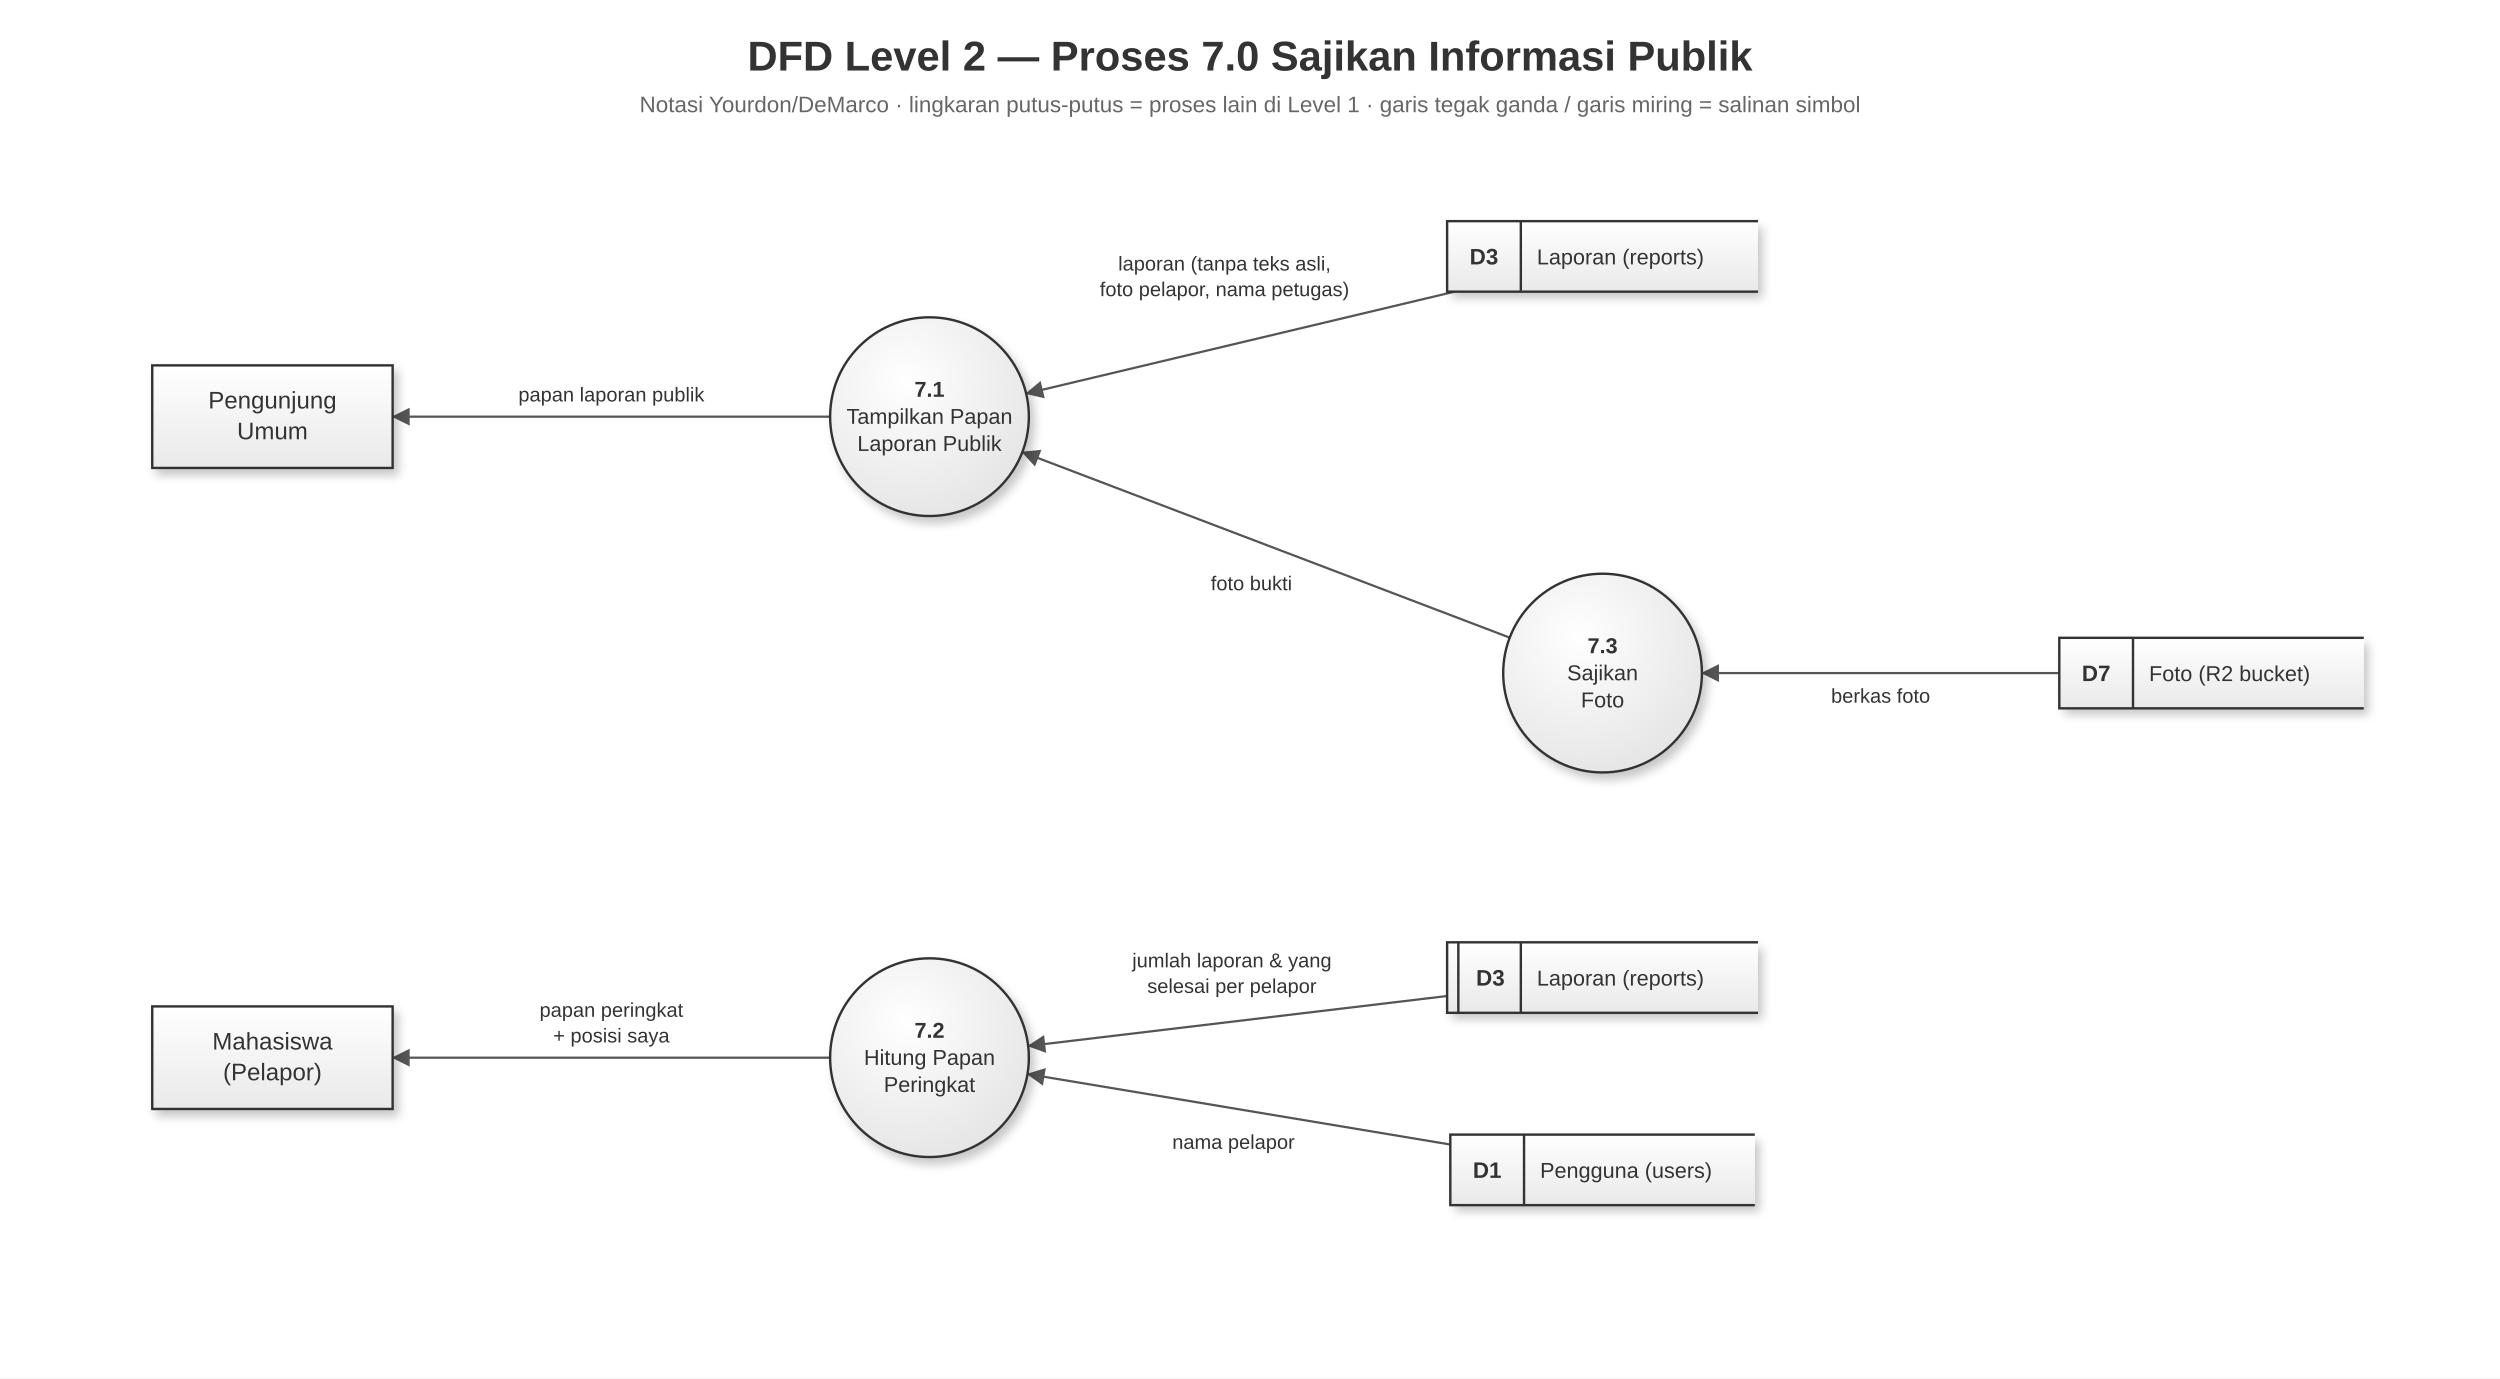
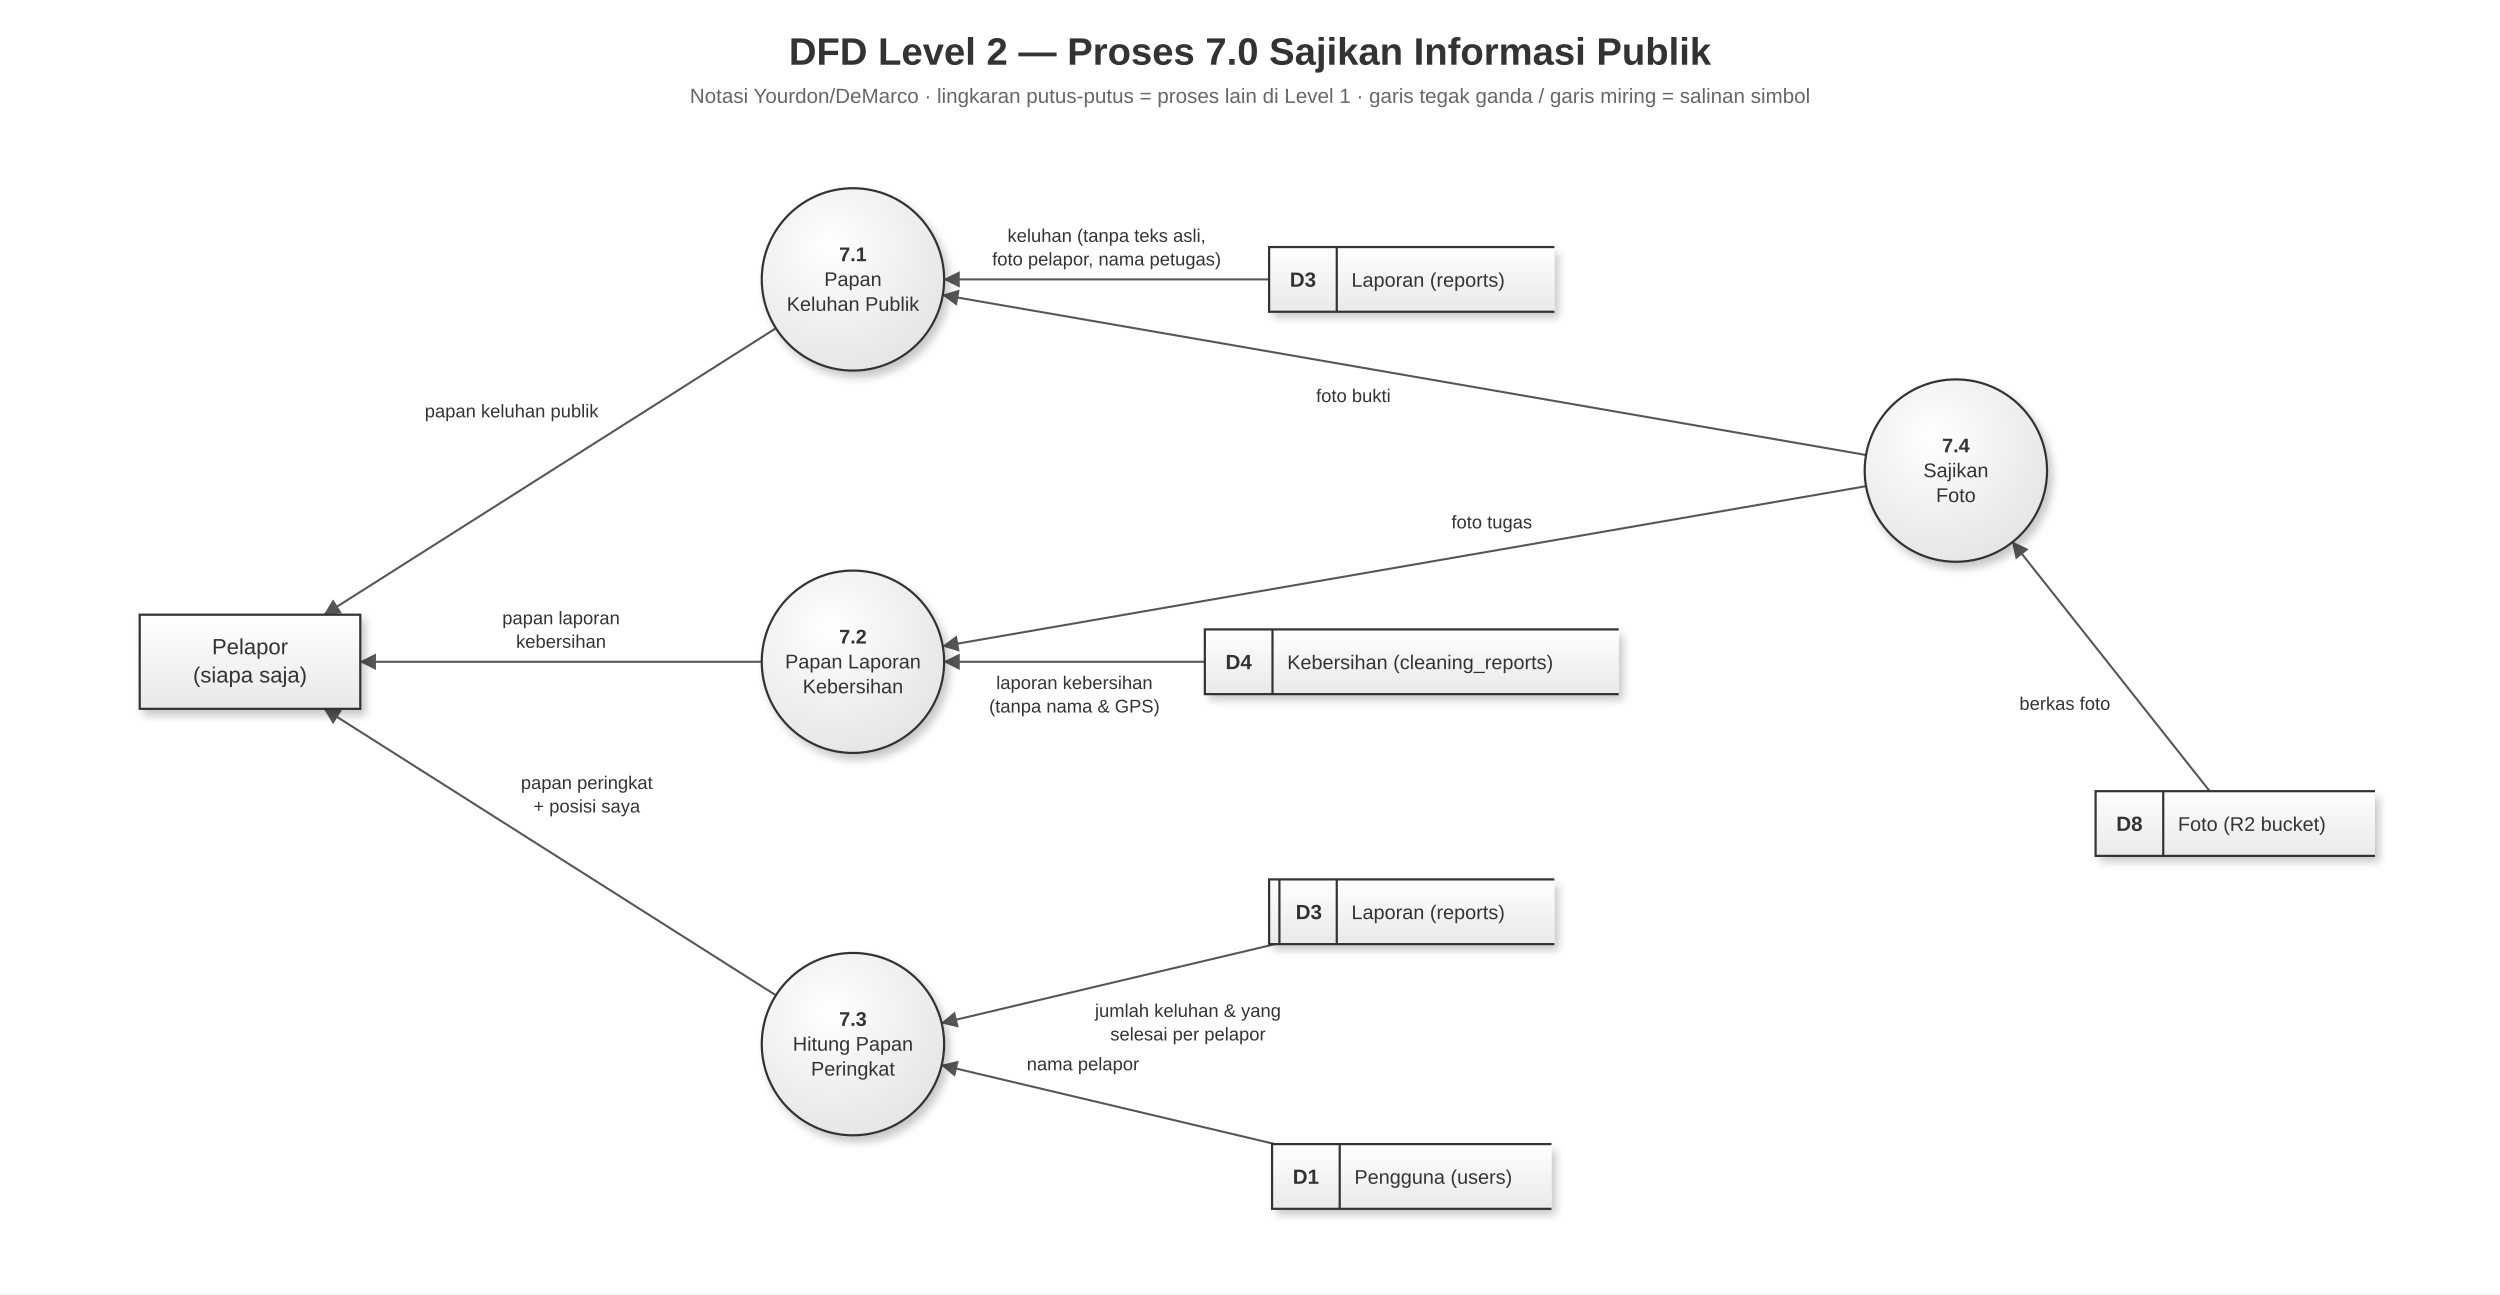
- <svg xmlns="http://www.w3.org/2000/svg" width="1560" height="860" viewBox="0 0 1560 860" font-family="Arial, Helvetica, sans-serif" fill="#333333">
+ <svg xmlns="http://www.w3.org/2000/svg" width="1700" height="880" viewBox="0 0 1700 880" font-family="Arial, Helvetica, sans-serif" fill="#333333">
  <defs>
    <filter id="bayang" x="-20%" y="-20%" width="150%" height="150%">
      <feDropShadow dx="3" dy="4" stdDeviation="3" flood-color="#000" flood-opacity="0.22" />
    </filter>
    <radialGradient id="bola" cx="38%" cy="32%" r="75%">
      <stop offset="0" stop-color="#FFFFFF" />
      <stop offset="1" stop-color="#E4E4E4" />
    </radialGradient>
    <linearGradient id="kotak" x1="0" y1="0" x2="0" y2="1">
      <stop offset="0" stop-color="#FFFFFF" />
      <stop offset="1" stop-color="#E9E9E9" />
    </linearGradient>
    <marker id="panah" viewBox="0 0 10 10" refX="9.5" refY="5" markerWidth="8" markerHeight="8" orient="auto">
      <path d="M0,0 L10,5 L0,10 z" fill="#555555" />
    </marker>
  </defs>
-   <rect width="1560" height="860" fill="#FFFFFF" />
-   <text x="780.0" y="44" font-size="26" font-weight="bold" text-anchor="middle">DFD Level 2 — Proses 7.0 Sajikan Informasi Publik</text>
-   <text x="780.0" y="70" font-size="14" fill="#666" text-anchor="middle">Notasi Yourdon/DeMarco · lingkaran putus-putus = proses lain di Level 1 · garis tegak ganda / garis miring = salinan simbol</text>
-   <polyline points="907.6,182.0 640.3,245.6" fill="none" stroke="#555555" stroke-width="1.4" marker-end="url(#panah)" />
-   <polyline points="518.0,260.0 245.0,260.0" fill="none" stroke="#555555" stroke-width="1.4" marker-end="url(#panah)" />
-   <polyline points="942.1,397.9 637.9,282.1" fill="none" stroke="#555555" stroke-width="1.4" marker-end="url(#panah)" />
-   <polyline points="1285.0,420.0 1062.0,420.0" fill="none" stroke="#555555" stroke-width="1.4" marker-end="url(#panah)" />
-   <polyline points="903.0,621.5 641.6,652.7" fill="none" stroke="#555555" stroke-width="1.4" marker-end="url(#panah)" />
-   <polyline points="905.0,714.2 641.2,670.2" fill="none" stroke="#555555" stroke-width="1.4" marker-end="url(#panah)" />
-   <polyline points="518.0,660.0 245.0,660.0" fill="none" stroke="#555555" stroke-width="1.4" marker-end="url(#panah)" />
-   <rect x="95.0" y="228.0" width="150.0" height="64" fill="url(#kotak)" stroke="#333333" stroke-width="1.5" filter="url(#bayang)" />
-   <text x="170.0" y="254.9" font-size="15" text-anchor="middle">Pengunjung</text>
-   <text x="170.0" y="274.1" font-size="15" text-anchor="middle">Umum</text>
-   <rect x="95.0" y="628.0" width="150.0" height="64" fill="url(#kotak)" stroke="#333333" stroke-width="1.5" filter="url(#bayang)" />
-   <text x="170.0" y="654.9" font-size="15" text-anchor="middle">Mahasiswa</text>
-   <text x="170.0" y="674.1" font-size="15" text-anchor="middle">(Pelapor)</text>
-   <circle cx="580" cy="260" r="62" fill="url(#bola)" stroke="#333333" stroke-width="1.5" filter="url(#bayang)" />
-   <text x="580" y="247.6" font-size="13.5" text-anchor="middle" font-weight="bold">7.1</text>
-   <text x="580" y="264.5" font-size="13.5" text-anchor="middle">Tampilkan Papan</text>
-   <text x="580" y="281.4" font-size="13.5" text-anchor="middle">Laporan Publik</text>
-   <circle cx="1000" cy="420" r="62" fill="url(#bola)" stroke="#333333" stroke-width="1.5" filter="url(#bayang)" />
-   <text x="1000" y="407.6" font-size="13.5" text-anchor="middle" font-weight="bold">7.3</text>
-   <text x="1000" y="424.5" font-size="13.5" text-anchor="middle">Sajikan</text>
-   <text x="1000" y="441.4" font-size="13.5" text-anchor="middle">Foto</text>
-   <circle cx="580" cy="660" r="62" fill="url(#bola)" stroke="#333333" stroke-width="1.5" filter="url(#bayang)" />
-   <text x="580" y="647.6" font-size="13.5" text-anchor="middle" font-weight="bold">7.2</text>
-   <text x="580" y="664.5" font-size="13.5" text-anchor="middle">Hitung Papan</text>
-   <text x="580" y="681.4" font-size="13.5" text-anchor="middle">Peringkat</text>
+   <rect width="1700" height="880" fill="#FFFFFF" />
+   <text x="850.0" y="44" font-size="26" font-weight="bold" text-anchor="middle">DFD Level 2 — Proses 7.0 Sajikan Informasi Publik</text>
+   <text x="850.0" y="70" font-size="14" fill="#666" text-anchor="middle">Notasi Yourdon/DeMarco · lingkaran putus-putus = proses lain di Level 1 · garis tegak ganda / garis miring = salinan simbol</text>
+   <polyline points="863.0,190.0 642.0,190.0" fill="none" stroke="#555555" stroke-width="1.4" marker-end="url(#panah)" />
+   <polyline points="527.6,223.2 220.5,418.0" fill="none" stroke="#555555" stroke-width="1.4" marker-end="url(#panah)" />
+   <polyline points="819.3,450.0 642.0,450.0" fill="none" stroke="#555555" stroke-width="1.4" marker-end="url(#panah)" />
+   <polyline points="518.0,450.0 245.0,450.0" fill="none" stroke="#555555" stroke-width="1.4" marker-end="url(#panah)" />
+   <polyline points="1268.9,309.4 641.1,200.6" fill="none" stroke="#555555" stroke-width="1.4" marker-end="url(#panah)" />
+   <polyline points="1268.9,330.6 641.1,439.4" fill="none" stroke="#555555" stroke-width="1.4" marker-end="url(#panah)" />
+   <polyline points="1502.6,538.0 1368.5,368.6" fill="none" stroke="#555555" stroke-width="1.4" marker-end="url(#panah)" />
+   <polyline points="867.1,642.0 640.3,695.7" fill="none" stroke="#555555" stroke-width="1.4" marker-end="url(#panah)" />
+   <polyline points="867.1,778.0 640.3,724.3" fill="none" stroke="#555555" stroke-width="1.4" marker-end="url(#panah)" />
+   <polyline points="527.6,676.8 220.5,482.0" fill="none" stroke="#555555" stroke-width="1.4" marker-end="url(#panah)" />
+   <rect x="95.0" y="418.0" width="150.0" height="64" fill="url(#kotak)" stroke="#333333" stroke-width="1.5" filter="url(#bayang)" />
+   <text x="170.0" y="444.9" font-size="15" text-anchor="middle">Pelapor</text>
+   <text x="170.0" y="464.1" font-size="15" text-anchor="middle">(siapa saja)</text>
+   <circle cx="580" cy="190" r="62" fill="url(#bola)" stroke="#333333" stroke-width="1.5" filter="url(#bayang)" />
+   <text x="580" y="177.6" font-size="13.5" text-anchor="middle" font-weight="bold">7.1</text>
+   <text x="580" y="194.5" font-size="13.5" text-anchor="middle">Papan</text>
+   <text x="580" y="211.4" font-size="13.5" text-anchor="middle">Keluhan Publik</text>
+   <circle cx="580" cy="450" r="62" fill="url(#bola)" stroke="#333333" stroke-width="1.5" filter="url(#bayang)" />
+   <text x="580" y="437.6" font-size="13.5" text-anchor="middle" font-weight="bold">7.2</text>
+   <text x="580" y="454.5" font-size="13.5" text-anchor="middle">Papan Laporan</text>
+   <text x="580" y="471.4" font-size="13.5" text-anchor="middle">Kebersihan</text>
+   <circle cx="580" cy="710" r="62" fill="url(#bola)" stroke="#333333" stroke-width="1.5" filter="url(#bayang)" />
+   <text x="580" y="697.6" font-size="13.5" text-anchor="middle" font-weight="bold">7.3</text>
+   <text x="580" y="714.5" font-size="13.5" text-anchor="middle">Hitung Papan</text>
+   <text x="580" y="731.4" font-size="13.5" text-anchor="middle">Peringkat</text>
+   <circle cx="1330" cy="320" r="62" fill="url(#bola)" stroke="#333333" stroke-width="1.5" filter="url(#bayang)" />
+   <text x="1330" y="307.6" font-size="13.5" text-anchor="middle" font-weight="bold">7.4</text>
+   <text x="1330" y="324.5" font-size="13.5" text-anchor="middle">Sajikan</text>
+   <text x="1330" y="341.4" font-size="13.5" text-anchor="middle">Foto</text>
  <g filter="url(#bayang)">
-     <rect x="903.0" y="138.0" width="193.9" height="44" fill="url(#kotak)" />
+     <rect x="863.0" y="168.0" width="193.9" height="44" fill="url(#kotak)" />
  </g>
-   <path d="M1097.0,138.0 H903.0 V182.0 H1097.0" fill="none" stroke="#333333" stroke-width="1.5" />
-   <line x1="949.0" y1="138.0" x2="949.0" y2="182.0" stroke="#333333" stroke-width="1.5" />
-   <text x="926.0" y="165.0" font-size="14" font-weight="bold" text-anchor="middle">D3</text>
-   <text x="959.0" y="165.0" font-size="13.5">Laporan (reports)</text>
+   <path d="M1057.0,168.0 H863.0 V212.0 H1057.0" fill="none" stroke="#333333" stroke-width="1.5" />
+   <line x1="909.0" y1="168.0" x2="909.0" y2="212.0" stroke="#333333" stroke-width="1.5" />
+   <text x="886.0" y="195.0" font-size="14" font-weight="bold" text-anchor="middle">D3</text>
+   <text x="919.0" y="195.0" font-size="13.5">Laporan (reports)</text>
  <g filter="url(#bayang)">
-     <rect x="1285.0" y="398.0" width="190.0" height="44" fill="url(#kotak)" />
+     <rect x="819.3" y="428.0" width="281.4" height="44" fill="url(#kotak)" />
  </g>
-   <path d="M1475.0,398.0 H1285.0 V442.0 H1475.0" fill="none" stroke="#333333" stroke-width="1.5" />
-   <line x1="1331.0" y1="398.0" x2="1331.0" y2="442.0" stroke="#333333" stroke-width="1.5" />
-   <text x="1308.0" y="425.0" font-size="14" font-weight="bold" text-anchor="middle">D7</text>
-   <text x="1341.0" y="425.0" font-size="13.5">Foto (R2 bucket)</text>
+   <path d="M1100.7,428.0 H819.3 V472.0 H1100.7" fill="none" stroke="#333333" stroke-width="1.5" />
+   <line x1="865.3" y1="428.0" x2="865.3" y2="472.0" stroke="#333333" stroke-width="1.5" />
+   <text x="842.3" y="455.0" font-size="14" font-weight="bold" text-anchor="middle">D4</text>
+   <text x="875.3" y="455.0" font-size="13.5">Kebersihan (cleaning_reports)</text>
  <g filter="url(#bayang)">
-     <rect x="903.0" y="588.0" width="193.9" height="44" fill="url(#kotak)" />
+     <rect x="863.0" y="598.0" width="193.9" height="44" fill="url(#kotak)" />
  </g>
-   <path d="M1097.0,588.0 H903.0 V632.0 H1097.0" fill="none" stroke="#333333" stroke-width="1.5" />
-   <line x1="949.0" y1="588.0" x2="949.0" y2="632.0" stroke="#333333" stroke-width="1.5" />
-   <line x1="910.0" y1="588.0" x2="910.0" y2="632.0" stroke="#333333" stroke-width="1.5" />
-   <text x="930.0" y="615.0" font-size="14" font-weight="bold" text-anchor="middle">D3</text>
-   <text x="959.0" y="615.0" font-size="13.5">Laporan (reports)</text>
+   <path d="M1057.0,598.0 H863.0 V642.0 H1057.0" fill="none" stroke="#333333" stroke-width="1.5" />
+   <line x1="909.0" y1="598.0" x2="909.0" y2="642.0" stroke="#333333" stroke-width="1.5" />
+   <line x1="870.0" y1="598.0" x2="870.0" y2="642.0" stroke="#333333" stroke-width="1.5" />
+   <text x="890.0" y="625.0" font-size="14" font-weight="bold" text-anchor="middle">D3</text>
+   <text x="919.0" y="625.0" font-size="13.5">Laporan (reports)</text>
  <g filter="url(#bayang)">
-     <rect x="905.0" y="708.0" width="190.0" height="44" fill="url(#kotak)" />
+     <rect x="865.0" y="778.0" width="190.0" height="44" fill="url(#kotak)" />
  </g>
-   <path d="M1095.0,708.0 H905.0 V752.0 H1095.0" fill="none" stroke="#333333" stroke-width="1.5" />
-   <line x1="951.0" y1="708.0" x2="951.0" y2="752.0" stroke="#333333" stroke-width="1.5" />
-   <text x="928.0" y="735.0" font-size="14" font-weight="bold" text-anchor="middle">D1</text>
-   <text x="961.0" y="735.0" font-size="13.5">Pengguna (users)</text>
-   <text x="764.1" y="168.8" font-size="12.5" text-anchor="middle" stroke="#FFFFFF" stroke-width="5" stroke-linejoin="round" paint-order="stroke">laporan (tanpa teks asli,</text>
-   <text x="764.1" y="184.8" font-size="12.5" text-anchor="middle" stroke="#FFFFFF" stroke-width="5" stroke-linejoin="round" paint-order="stroke">foto pelapor, nama petugas)</text>
-   <text x="381.5" y="250.5" font-size="12.5" text-anchor="middle" stroke="#FFFFFF" stroke-width="5" stroke-linejoin="round" paint-order="stroke">papan laporan publik</text>
-   <text x="780.9" y="368.3" font-size="12.5" text-anchor="middle" stroke="#FFFFFF" stroke-width="5" stroke-linejoin="round" paint-order="stroke">foto bukti</text>
-   <text x="1173.5" y="438.5" font-size="12.5" text-anchor="middle" stroke="#FFFFFF" stroke-width="5" stroke-linejoin="round" paint-order="stroke">berkas foto</text>
-   <text x="768.7" y="603.6" font-size="12.5" text-anchor="middle" stroke="#FFFFFF" stroke-width="5" stroke-linejoin="round" paint-order="stroke">jumlah laporan &amp; yang</text>
-   <text x="768.7" y="619.6" font-size="12.5" text-anchor="middle" stroke="#FFFFFF" stroke-width="5" stroke-linejoin="round" paint-order="stroke">selesai per pelapor</text>
-   <text x="769.7" y="716.9" font-size="12.5" text-anchor="middle" stroke="#FFFFFF" stroke-width="5" stroke-linejoin="round" paint-order="stroke">nama pelapor</text>
-   <text x="381.5" y="634.5" font-size="12.5" text-anchor="middle" stroke="#FFFFFF" stroke-width="5" stroke-linejoin="round" paint-order="stroke">papan peringkat</text>
-   <text x="381.5" y="650.5" font-size="12.5" text-anchor="middle" stroke="#FFFFFF" stroke-width="5" stroke-linejoin="round" paint-order="stroke">+ posisi saya</text>
+   <path d="M1055.0,778.0 H865.0 V822.0 H1055.0" fill="none" stroke="#333333" stroke-width="1.5" />
+   <line x1="911.0" y1="778.0" x2="911.0" y2="822.0" stroke="#333333" stroke-width="1.5" />
+   <text x="888.0" y="805.0" font-size="14" font-weight="bold" text-anchor="middle">D1</text>
+   <text x="921.0" y="805.0" font-size="13.5">Pengguna (users)</text>
+   <g filter="url(#bayang)">
+     <rect x="1425.0" y="538.0" width="190.0" height="44" fill="url(#kotak)" />
+   </g>
+   <path d="M1615.0,538.0 H1425.0 V582.0 H1615.0" fill="none" stroke="#333333" stroke-width="1.5" />
+   <line x1="1471.0" y1="538.0" x2="1471.0" y2="582.0" stroke="#333333" stroke-width="1.5" />
+   <text x="1448.0" y="565.0" font-size="14" font-weight="bold" text-anchor="middle">D8</text>
+   <text x="1481.0" y="565.0" font-size="13.5">Foto (R2 bucket)</text>
+   <text x="752.5" y="164.5" font-size="12.5" text-anchor="middle" stroke="#FFFFFF" stroke-width="5" stroke-linejoin="round" paint-order="stroke">keluhan (tanpa teks asli,</text>
+   <text x="752.5" y="180.5" font-size="12.5" text-anchor="middle" stroke="#FFFFFF" stroke-width="5" stroke-linejoin="round" paint-order="stroke">foto pelapor, nama petugas)</text>
+   <text x="347.9" y="283.8" font-size="12.5" text-anchor="middle" stroke="#FFFFFF" stroke-width="5" stroke-linejoin="round" paint-order="stroke">papan keluhan publik</text>
+   <text x="730.6" y="468.5" font-size="12.5" text-anchor="middle" stroke="#FFFFFF" stroke-width="5" stroke-linejoin="round" paint-order="stroke">laporan kebersihan</text>
+   <text x="730.6" y="484.5" font-size="12.5" text-anchor="middle" stroke="#FFFFFF" stroke-width="5" stroke-linejoin="round" paint-order="stroke">(tanpa nama &amp; GPS)</text>
+   <text x="381.5" y="424.5" font-size="12.5" text-anchor="middle" stroke="#FFFFFF" stroke-width="5" stroke-linejoin="round" paint-order="stroke">papan laporan</text>
+   <text x="381.5" y="440.5" font-size="12.5" text-anchor="middle" stroke="#FFFFFF" stroke-width="5" stroke-linejoin="round" paint-order="stroke">kebersihan</text>
+   <text x="920.3" y="273.4" font-size="12.5" text-anchor="middle" stroke="#FFFFFF" stroke-width="5" stroke-linejoin="round" paint-order="stroke">foto bukti</text>
+   <text x="1014.4" y="359.3" font-size="12.5" text-anchor="middle" stroke="#FFFFFF" stroke-width="5" stroke-linejoin="round" paint-order="stroke">foto tugas</text>
+   <text x="1404.1" y="482.7" font-size="12.5" text-anchor="middle" stroke="#FFFFFF" stroke-width="5" stroke-linejoin="round" paint-order="stroke">berkas foto</text>
+   <text x="807.8" y="691.5" font-size="12.5" text-anchor="middle" stroke="#FFFFFF" stroke-width="5" stroke-linejoin="round" paint-order="stroke">jumlah keluhan &amp; yang</text>
+   <text x="807.8" y="707.5" font-size="12.5" text-anchor="middle" stroke="#FFFFFF" stroke-width="5" stroke-linejoin="round" paint-order="stroke">selesai per pelapor</text>
+   <text x="736.4" y="727.8" font-size="12.5" text-anchor="middle" stroke="#FFFFFF" stroke-width="5" stroke-linejoin="round" paint-order="stroke">nama pelapor</text>
+   <text x="399.0" y="536.5" font-size="12.5" text-anchor="middle" stroke="#FFFFFF" stroke-width="5" stroke-linejoin="round" paint-order="stroke">papan peringkat</text>
+   <text x="399.0" y="552.5" font-size="12.5" text-anchor="middle" stroke="#FFFFFF" stroke-width="5" stroke-linejoin="round" paint-order="stroke">+ posisi saya</text>
</svg>
